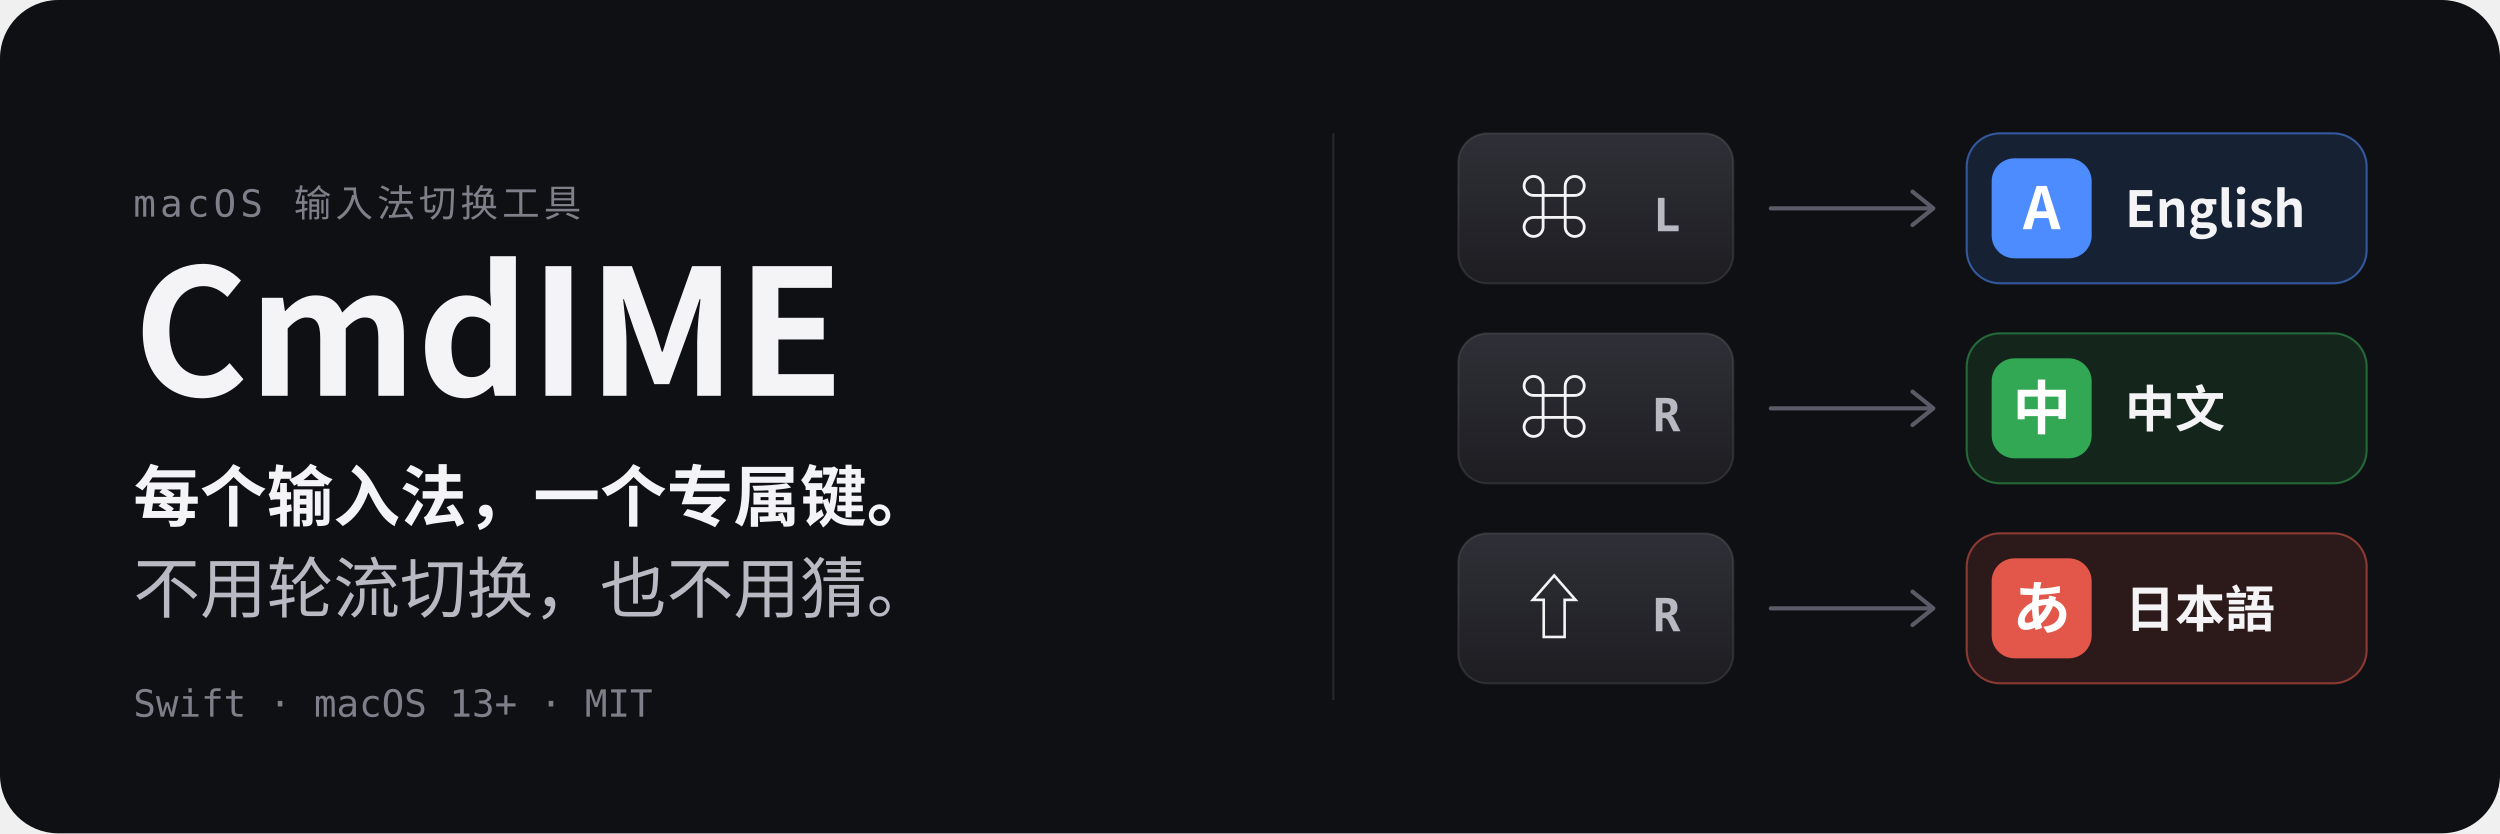
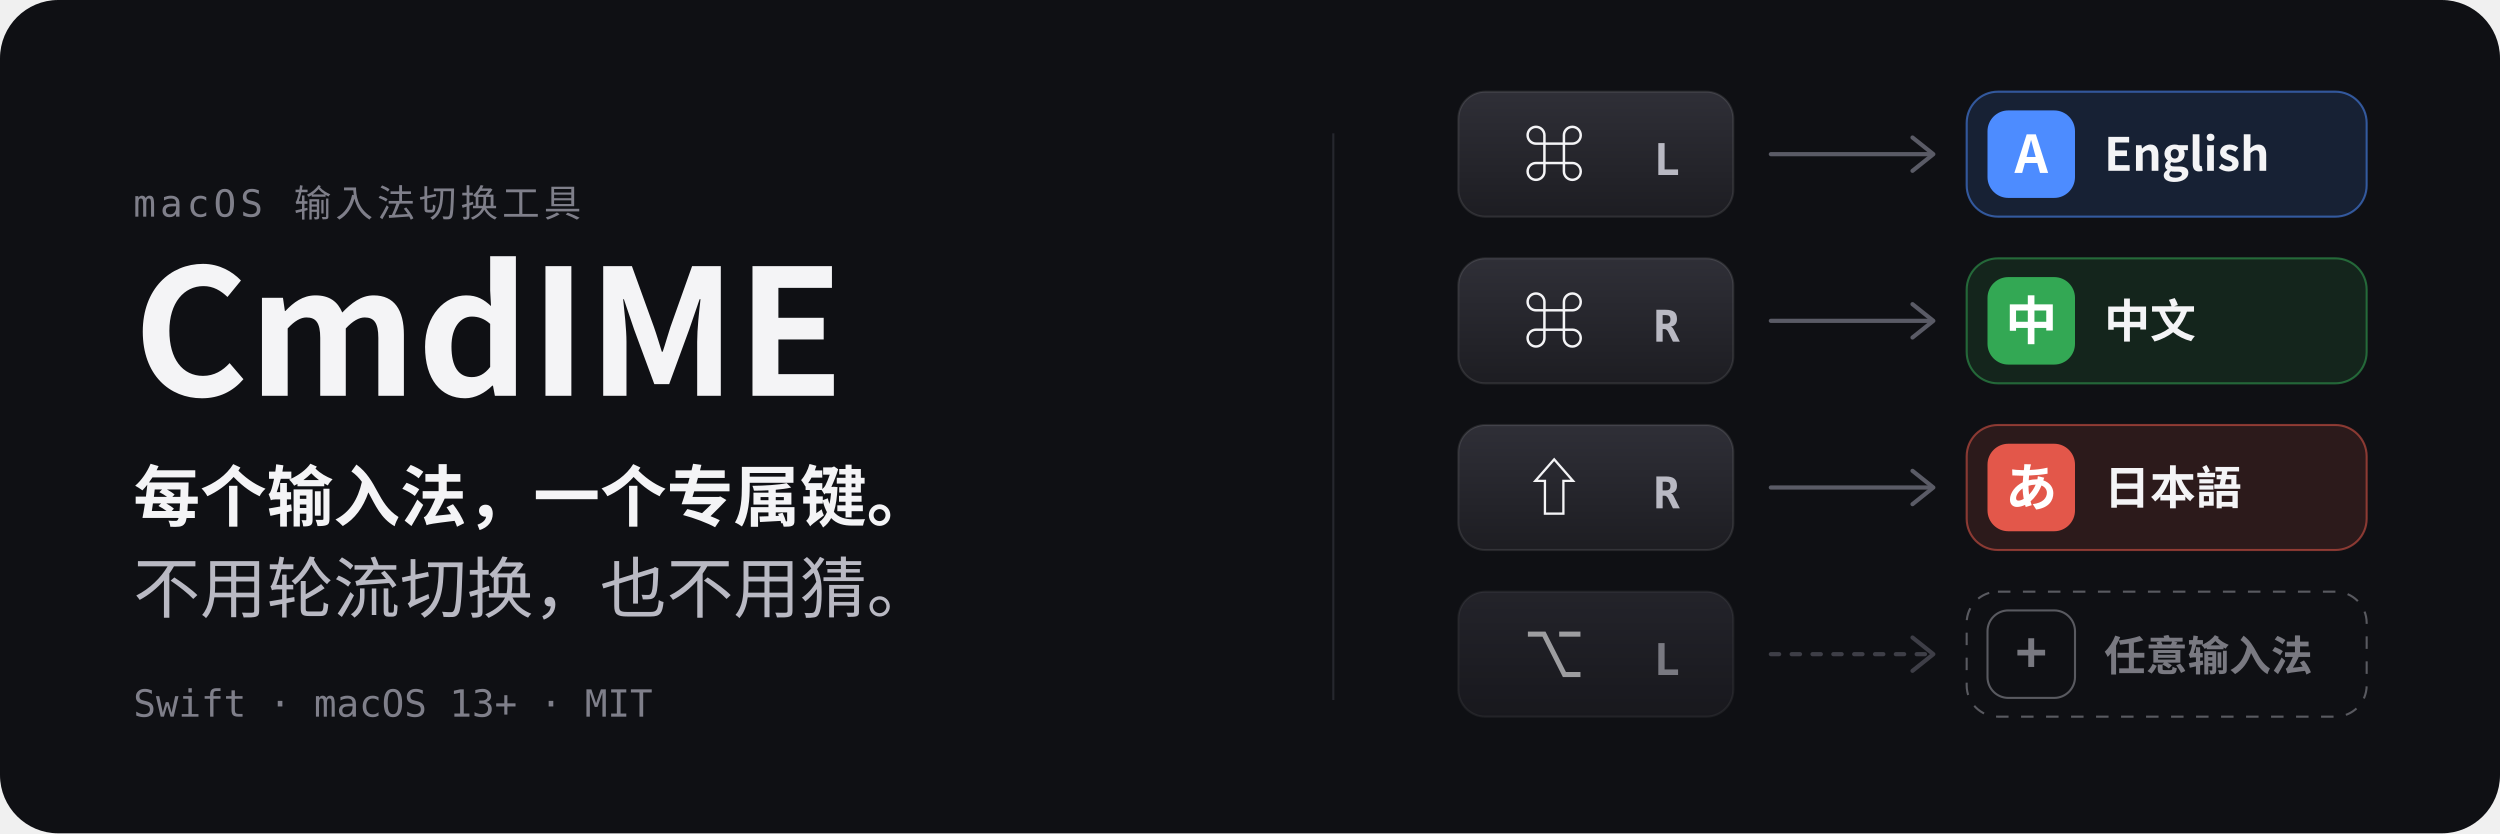
<svg xmlns="http://www.w3.org/2000/svg" width="1200" height="400" viewBox="0 0 1200 400" role="img" aria-labelledby="title desc" lang="zh-CN">
  <defs>
    <linearGradient id="keycap" x1="0" y1="0" x2="0" y2="1">
      <stop offset="0" stop-color="#2F2F37" />
      <stop offset="1" stop-color="#1D1D22" />
    </linearGradient>
  </defs>
  <rect width="1200" height="400" rx="28" fill="#0F1014" />
  <path d="M640 64 V336" stroke="#26272E" stroke-width="1" />
  <g id="title-block" transform="translate(64 0)">
    <text x="0" y="104" font-family="ui-monospace, SFMono-Regular, Menlo, Consolas, monospace" font-size="18" letter-spacing="2" fill="#7F7F8A">macOS 输入法切换工具</text>
    <text x="0" y="190" font-family="-apple-system, BlinkMacSystemFont, 'Segoe UI', 'PingFang SC', 'Hiragino Sans', 'Noto Sans CJK SC', sans-serif" font-size="84" font-weight="700" fill="#F4F4F6">CmdIME</text>
    <text x="0" y="250" font-family="-apple-system, BlinkMacSystemFont, 'Segoe UI', 'PingFang SC', 'Hiragino Sans', 'Noto Sans CJK SC', sans-serif" font-size="32" font-weight="600" fill="#F4F4F6">每个输入法，一个专属键。</text>
    <text x="0" y="294" font-family="-apple-system, BlinkMacSystemFont, 'Segoe UI', 'PingFang SC', 'Hiragino Sans', 'Noto Sans CJK SC', sans-serif" font-size="32" fill="#B9B9C3">不用轮流切换，也不用猜。</text>
    <text x="0" y="344" font-family="ui-monospace, SFMono-Regular, Menlo, Consolas, monospace" font-size="18" fill="#7F7F8A">Swift · macOS 13+ · MIT</text>
  </g>
-   <g id="row-1" transform="translate(700 64)">
-     <rect width="132" height="72" rx="14" fill="url(#keycap)" stroke="#FFFFFF" stroke-opacity="0.10" />
-     <text x="46" y="48" text-anchor="middle" font-family="-apple-system, BlinkMacSystemFont, 'Segoe UI', 'PingFang SC', 'Hiragino Sans', 'Noto Sans CJK SC', sans-serif" font-size="34" fill="#F4F4F6">⌘</text>
-     <text x="100" y="47" text-anchor="middle" font-family="ui-monospace, SFMono-Regular, Menlo, Consolas, monospace" font-size="22" font-weight="600" fill="#B9B9C3">L</text>
-     <path d="M150 36 H226" stroke="#5A5B66" stroke-width="2" stroke-linecap="round" />
-     <path d="M218 28 L228 36 L218 44" fill="none" stroke="#5A5B66" stroke-width="2" stroke-linecap="round" stroke-linejoin="round" />
-     <rect x="244" width="192" height="72" rx="16" fill="#4D8CFF" fill-opacity="0.14" stroke="#4D8CFF" stroke-opacity="0.55" />
-     <rect x="256" y="12" width="48" height="48" rx="11" fill="#4D8CFF" />
-     <text x="280" y="46" text-anchor="middle" font-family="-apple-system, BlinkMacSystemFont, 'Segoe UI', 'PingFang SC', 'Hiragino Sans', 'Noto Sans CJK SC', sans-serif" font-size="28" font-weight="700" fill="#FFFFFF">A</text>
-     <text x="320" y="45" font-family="-apple-system, BlinkMacSystemFont, 'Segoe UI', 'PingFang SC', 'Hiragino Sans', 'Noto Sans CJK SC', sans-serif" font-size="24" font-weight="600" fill="#F4F4F6">English</text>
+   <g id="row-1" transform="translate(700 44)">
+     <rect width="132" height="60" rx="13" fill="url(#keycap)" stroke="#FFFFFF" stroke-opacity="0.10" />
+     <text x="46" y="41" text-anchor="middle" font-family="-apple-system, BlinkMacSystemFont, 'Segoe UI', 'PingFang SC', 'Hiragino Sans', 'Noto Sans CJK SC', sans-serif" font-size="30" fill="#F4F4F6">⌘</text>
+     <text x="100" y="40" text-anchor="middle" font-family="ui-monospace, SFMono-Regular, Menlo, Consolas, monospace" font-size="21" font-weight="600" fill="#B9B9C3">L</text>
+     <path d="M150 30 H226" stroke="#5A5B66" stroke-width="2" stroke-linecap="round" />
+     <path d="M218 22 L228 30 L218 38" fill="none" stroke="#5A5B66" stroke-width="2" stroke-linecap="round" stroke-linejoin="round" />
+     <rect x="244" width="192" height="60" rx="15" fill="#4D8CFF" fill-opacity="0.14" stroke="#4D8CFF" stroke-opacity="0.55" />
+     <rect x="254" y="9" width="42" height="42" rx="10" fill="#4D8CFF" />
+     <text x="275" y="39" text-anchor="middle" font-family="-apple-system, BlinkMacSystemFont, 'Segoe UI', 'PingFang SC', 'Hiragino Sans', 'Noto Sans CJK SC', sans-serif" font-size="25" font-weight="700" fill="#FFFFFF">A</text>
+     <text x="310" y="38" font-family="-apple-system, BlinkMacSystemFont, 'Segoe UI', 'PingFang SC', 'Hiragino Sans', 'Noto Sans CJK SC', sans-serif" font-size="22" font-weight="600" fill="#F4F4F6">English</text>
  </g>
-   <g id="row-2" transform="translate(700 160)">
-     <rect width="132" height="72" rx="14" fill="url(#keycap)" stroke="#FFFFFF" stroke-opacity="0.10" />
-     <text x="46" y="48" text-anchor="middle" font-family="-apple-system, BlinkMacSystemFont, 'Segoe UI', 'PingFang SC', 'Hiragino Sans', 'Noto Sans CJK SC', sans-serif" font-size="34" fill="#F4F4F6">⌘</text>
-     <text x="100" y="47" text-anchor="middle" font-family="ui-monospace, SFMono-Regular, Menlo, Consolas, monospace" font-size="22" font-weight="600" fill="#B9B9C3">R</text>
-     <path d="M150 36 H226" stroke="#5A5B66" stroke-width="2" stroke-linecap="round" />
-     <path d="M218 28 L228 36 L218 44" fill="none" stroke="#5A5B66" stroke-width="2" stroke-linecap="round" stroke-linejoin="round" />
-     <rect x="244" width="192" height="72" rx="16" fill="#33A854" fill-opacity="0.14" stroke="#33A854" stroke-opacity="0.55" />
-     <rect x="256" y="12" width="48" height="48" rx="11" fill="#33A854" />
-     <text x="280" y="46" text-anchor="middle" font-family="-apple-system, BlinkMacSystemFont, 'Segoe UI', 'PingFang SC', 'Hiragino Sans', 'Noto Sans CJK SC', sans-serif" font-size="28" font-weight="700" fill="#FFFFFF">中</text>
-     <text x="320" y="45" font-family="-apple-system, BlinkMacSystemFont, 'Segoe UI', 'PingFang SC', 'Hiragino Sans', 'Noto Sans CJK SC', sans-serif" font-size="24" font-weight="600" fill="#F4F4F6">中文</text>
+   <g id="row-2" transform="translate(700 124)">
+     <rect width="132" height="60" rx="13" fill="url(#keycap)" stroke="#FFFFFF" stroke-opacity="0.10" />
+     <text x="46" y="41" text-anchor="middle" font-family="-apple-system, BlinkMacSystemFont, 'Segoe UI', 'PingFang SC', 'Hiragino Sans', 'Noto Sans CJK SC', sans-serif" font-size="30" fill="#F4F4F6">⌘</text>
+     <text x="100" y="40" text-anchor="middle" font-family="ui-monospace, SFMono-Regular, Menlo, Consolas, monospace" font-size="21" font-weight="600" fill="#B9B9C3">R</text>
+     <path d="M150 30 H226" stroke="#5A5B66" stroke-width="2" stroke-linecap="round" />
+     <path d="M218 22 L228 30 L218 38" fill="none" stroke="#5A5B66" stroke-width="2" stroke-linecap="round" stroke-linejoin="round" />
+     <rect x="244" width="192" height="60" rx="15" fill="#33A854" fill-opacity="0.14" stroke="#33A854" stroke-opacity="0.55" />
+     <rect x="254" y="9" width="42" height="42" rx="10" fill="#33A854" />
+     <text x="275" y="39" text-anchor="middle" font-family="-apple-system, BlinkMacSystemFont, 'Segoe UI', 'PingFang SC', 'Hiragino Sans', 'Noto Sans CJK SC', sans-serif" font-size="25" font-weight="700" fill="#FFFFFF">中</text>
+     <text x="310" y="38" font-family="-apple-system, BlinkMacSystemFont, 'Segoe UI', 'PingFang SC', 'Hiragino Sans', 'Noto Sans CJK SC', sans-serif" font-size="22" font-weight="600" fill="#F4F4F6">中文</text>
  </g>
-   <g id="row-3" transform="translate(700 256)">
-     <rect width="132" height="72" rx="14" fill="url(#keycap)" stroke="#FFFFFF" stroke-opacity="0.10" />
-     <text x="46" y="48" text-anchor="middle" font-family="-apple-system, BlinkMacSystemFont, 'Segoe UI', 'PingFang SC', 'Hiragino Sans', 'Noto Sans CJK SC', sans-serif" font-size="34" fill="#F4F4F6">⇧</text>
-     <text x="100" y="47" text-anchor="middle" font-family="ui-monospace, SFMono-Regular, Menlo, Consolas, monospace" font-size="22" font-weight="600" fill="#B9B9C3">R</text>
-     <path d="M150 36 H226" stroke="#5A5B66" stroke-width="2" stroke-linecap="round" />
-     <path d="M218 28 L228 36 L218 44" fill="none" stroke="#5A5B66" stroke-width="2" stroke-linecap="round" stroke-linejoin="round" />
-     <rect x="244" width="192" height="72" rx="16" fill="#E3574A" fill-opacity="0.14" stroke="#E3574A" stroke-opacity="0.55" />
-     <rect x="256" y="12" width="48" height="48" rx="11" fill="#E3574A" />
-     <text x="280" y="46" text-anchor="middle" font-family="-apple-system, BlinkMacSystemFont, 'Segoe UI', 'PingFang SC', 'Hiragino Sans', 'Noto Sans CJK SC', sans-serif" font-size="28" font-weight="700" fill="#FFFFFF">あ</text>
-     <text x="320" y="45" font-family="-apple-system, BlinkMacSystemFont, 'Segoe UI', 'PingFang SC', 'Hiragino Sans', 'Noto Sans CJK SC', sans-serif" font-size="24" font-weight="600" fill="#F4F4F6">日本語</text>
+   <g id="row-3" transform="translate(700 204)">
+     <rect width="132" height="60" rx="13" fill="url(#keycap)" stroke="#FFFFFF" stroke-opacity="0.10" />
+     <text x="46" y="41" text-anchor="middle" font-family="-apple-system, BlinkMacSystemFont, 'Segoe UI', 'PingFang SC', 'Hiragino Sans', 'Noto Sans CJK SC', sans-serif" font-size="30" fill="#F4F4F6">⇧</text>
+     <text x="100" y="40" text-anchor="middle" font-family="ui-monospace, SFMono-Regular, Menlo, Consolas, monospace" font-size="21" font-weight="600" fill="#B9B9C3">R</text>
+     <path d="M150 30 H226" stroke="#5A5B66" stroke-width="2" stroke-linecap="round" />
+     <path d="M218 22 L228 30 L218 38" fill="none" stroke="#5A5B66" stroke-width="2" stroke-linecap="round" stroke-linejoin="round" />
+     <rect x="244" width="192" height="60" rx="15" fill="#E3574A" fill-opacity="0.14" stroke="#E3574A" stroke-opacity="0.55" />
+     <rect x="254" y="9" width="42" height="42" rx="10" fill="#E3574A" />
+     <text x="275" y="39" text-anchor="middle" font-family="-apple-system, BlinkMacSystemFont, 'Segoe UI', 'PingFang SC', 'Hiragino Sans', 'Noto Sans CJK SC', sans-serif" font-size="25" font-weight="700" fill="#FFFFFF">あ</text>
+     <text x="310" y="38" font-family="-apple-system, BlinkMacSystemFont, 'Segoe UI', 'PingFang SC', 'Hiragino Sans', 'Noto Sans CJK SC', sans-serif" font-size="22" font-weight="600" fill="#F4F4F6">日本語</text>
+   </g>
+   <g id="row-more" transform="translate(700 284)" opacity="0.62">
+     <rect width="132" height="60" rx="13" fill="url(#keycap)" stroke="#FFFFFF" stroke-opacity="0.10" />
+     <text x="46" y="41" text-anchor="middle" font-family="-apple-system, BlinkMacSystemFont, 'Segoe UI', 'PingFang SC', 'Hiragino Sans', 'Noto Sans CJK SC', sans-serif" font-size="30" fill="#F4F4F6">⌥</text>
+     <text x="100" y="40" text-anchor="middle" font-family="ui-monospace, SFMono-Regular, Menlo, Consolas, monospace" font-size="21" font-weight="600" fill="#B9B9C3">L</text>
+     <path d="M150 30 H226" stroke="#5A5B66" stroke-width="2" stroke-linecap="round" stroke-dasharray="4 6" />
+     <path d="M218 22 L228 30 L218 38" fill="none" stroke="#5A5B66" stroke-width="2" stroke-linecap="round" stroke-linejoin="round" />
+     <rect x="244" width="192" height="60" rx="15" fill="none" stroke="#B9B9C3" stroke-opacity="0.7" stroke-dasharray="6 6" />
+     <rect x="254" y="9" width="42" height="42" rx="10" fill="none" stroke="#B9B9C3" stroke-opacity="0.7" />
+     <text x="275" y="39" text-anchor="middle" font-family="-apple-system, BlinkMacSystemFont, 'Segoe UI', 'PingFang SC', 'Hiragino Sans', 'Noto Sans CJK SC', sans-serif" font-size="26" font-weight="600" fill="#B9B9C3">+</text>
+     <text x="310" y="38" font-family="-apple-system, BlinkMacSystemFont, 'Segoe UI', 'PingFang SC', 'Hiragino Sans', 'Noto Sans CJK SC', sans-serif" font-size="20" font-weight="600" fill="#B9B9C3">任意输入法</text>
  </g>
</svg>
